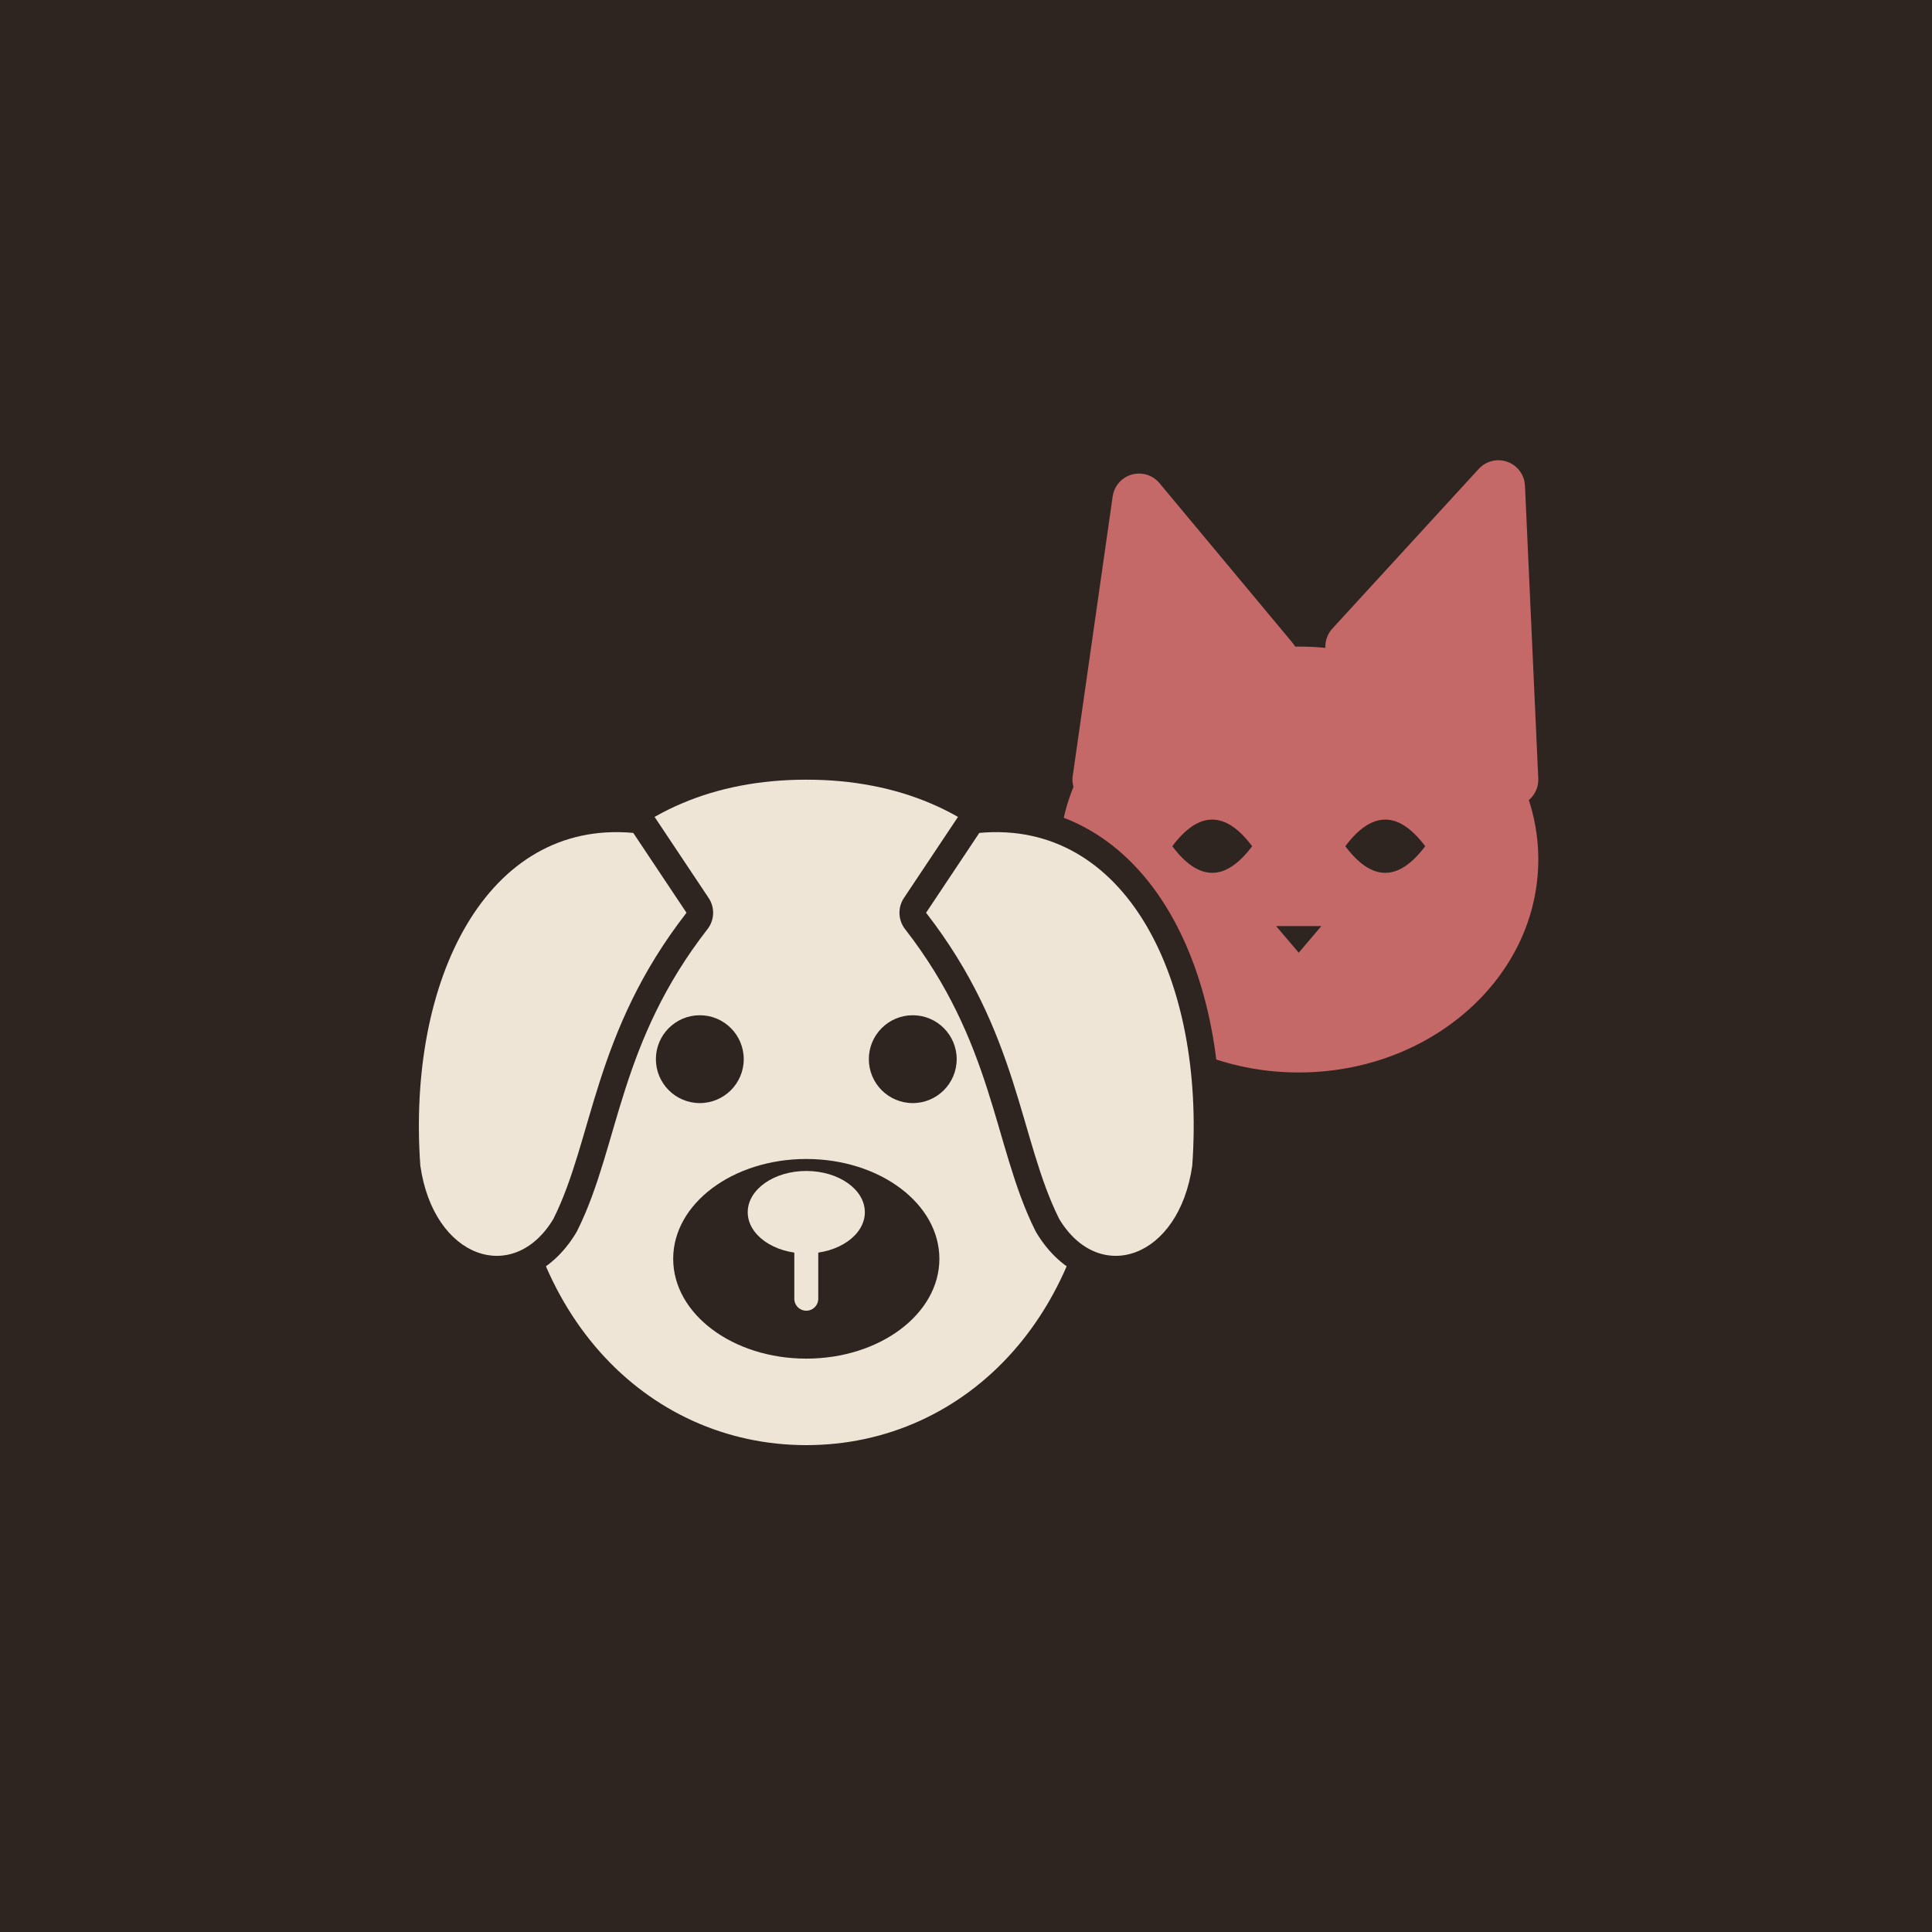
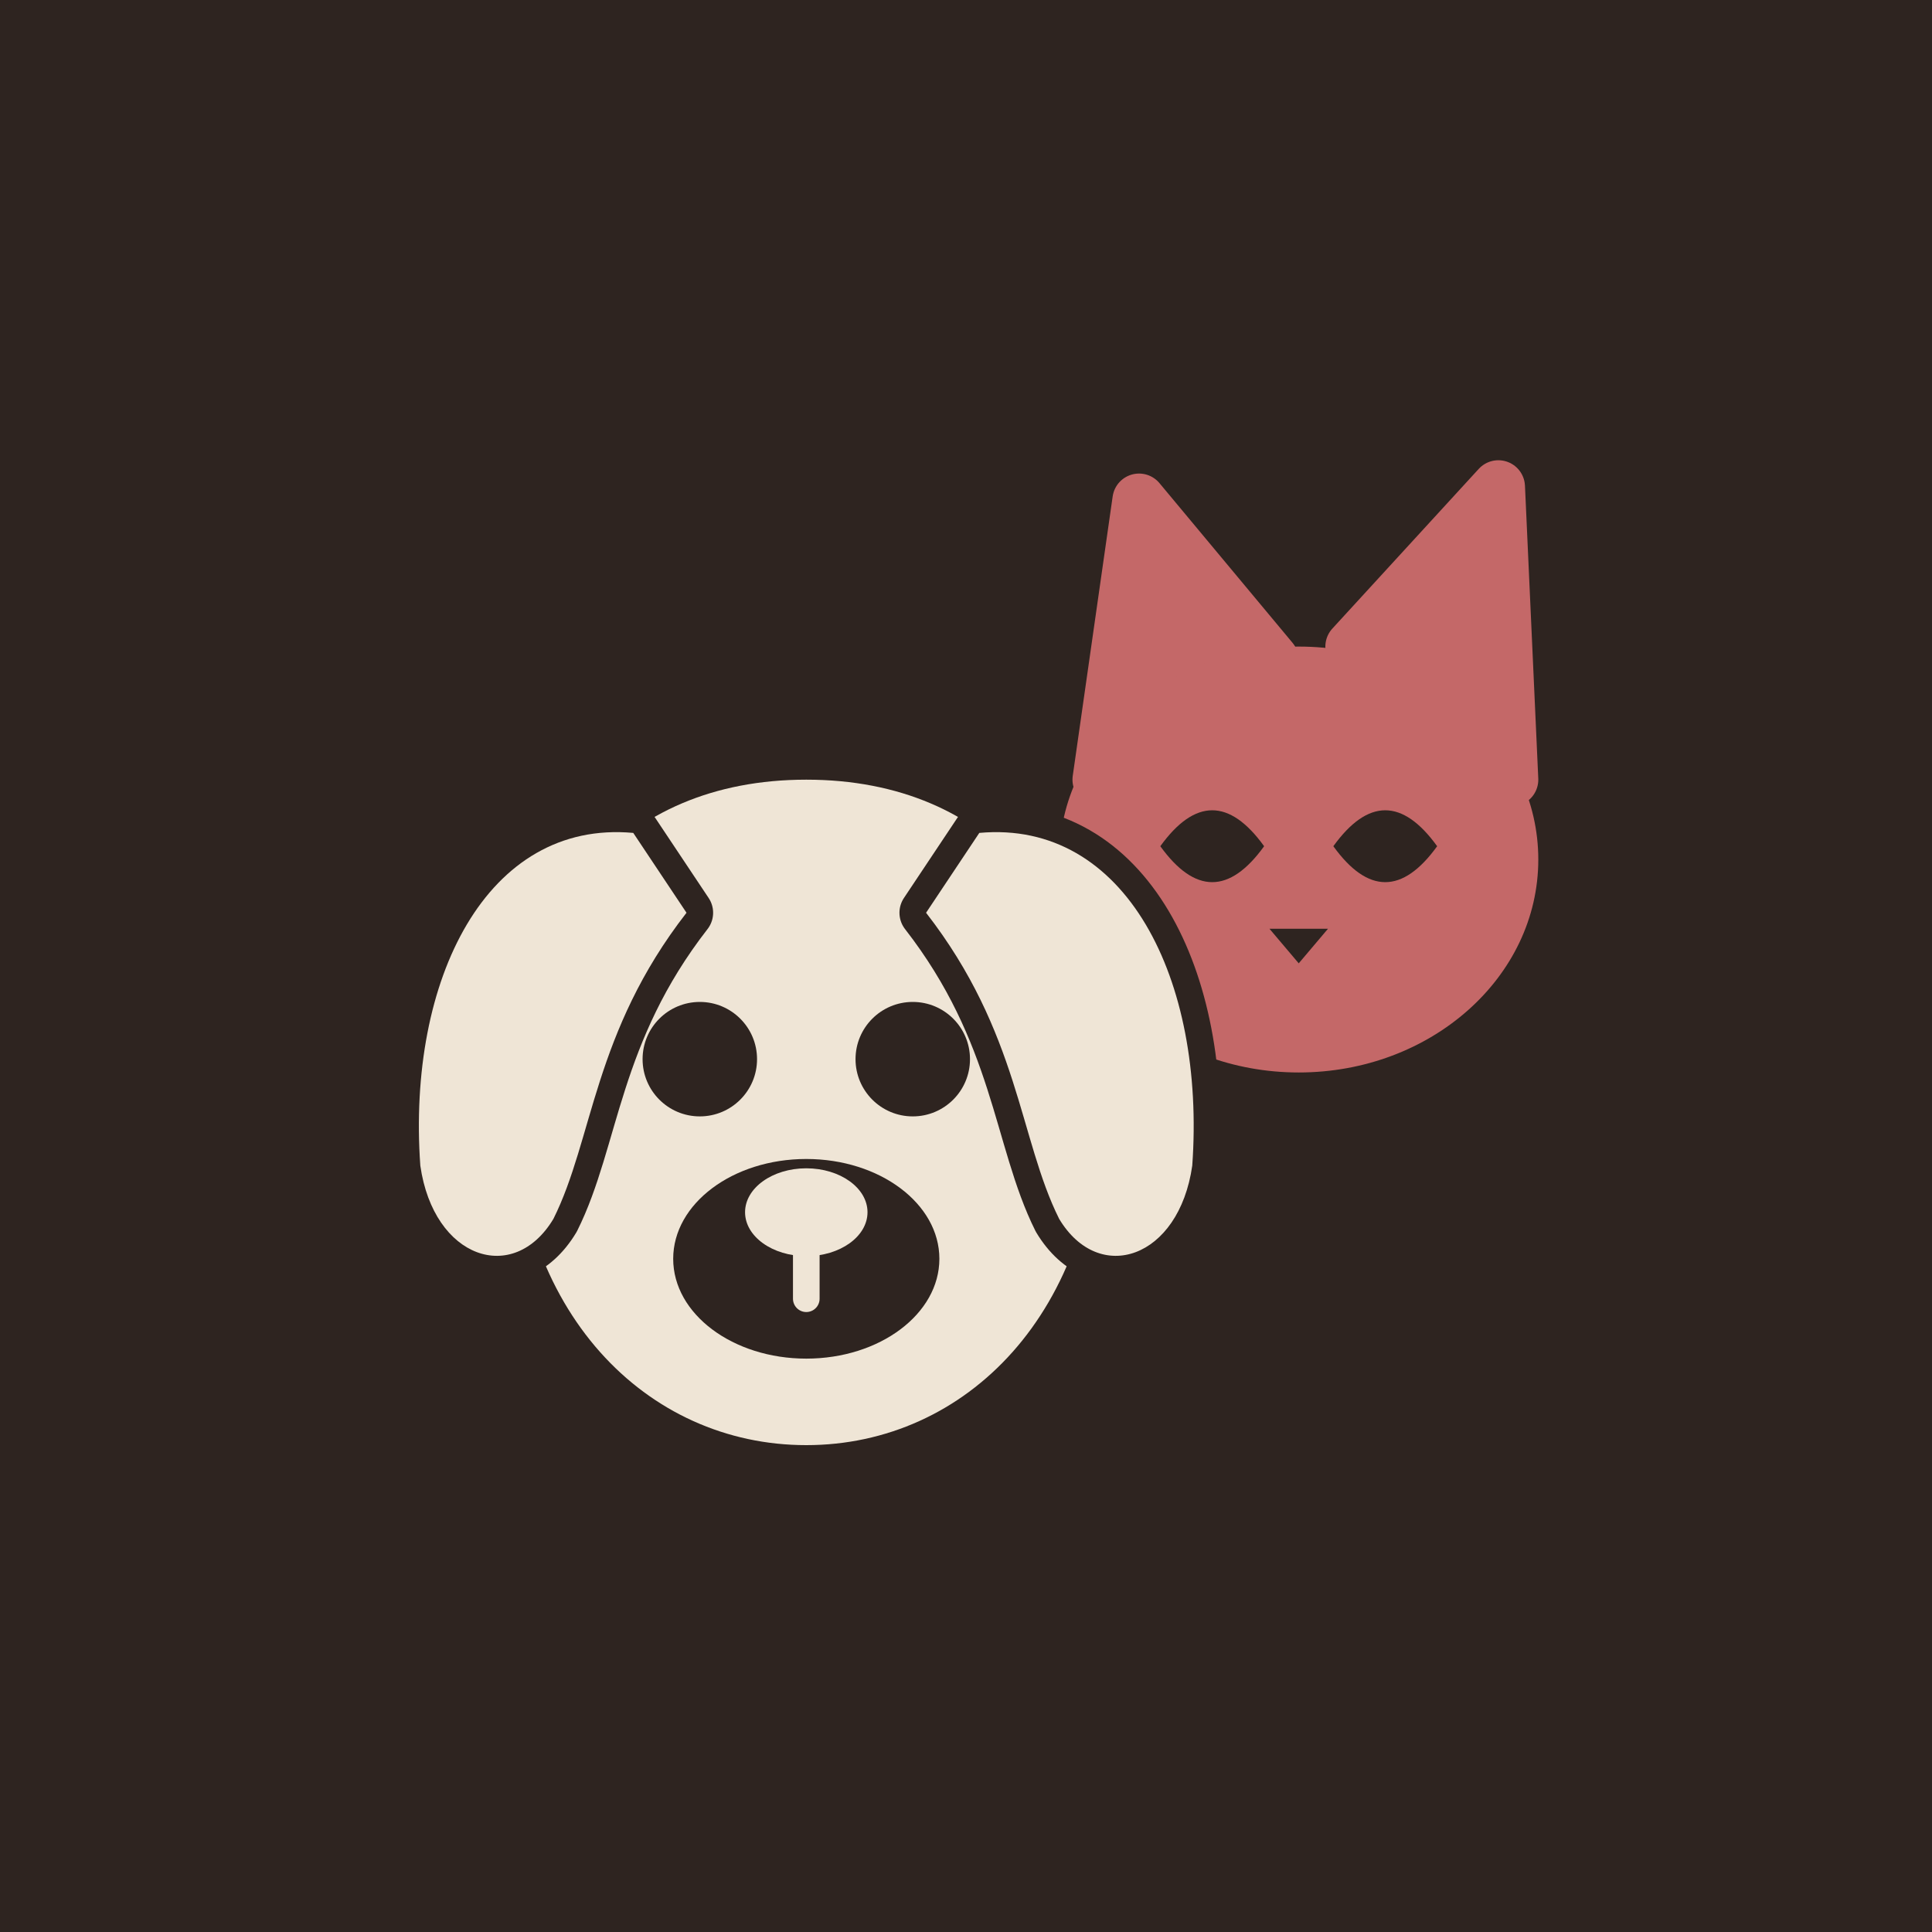
<svg xmlns="http://www.w3.org/2000/svg" viewBox="5 5 90 90" role="img" aria-label="Prime Origins">
-   <defs>
-     <mask id="pof-cat" maskUnits="userSpaceOnUse" x="0" y="0" width="100" height="100">
-       <rect width="100" height="100" fill="#fff" />
-       <g fill="#000" stroke="#000" stroke-width="4" stroke-linejoin="round">
-         <path d="M38 36 C52 36 60 46 60 60 C60 76 50 86 38 86 C26 86 16 76 16 60 C16 46 24 36 38 36 Z" />
-         <path d="M25 40 C14 39 8 51 9 65 C10 72 16 74 19 69 C22 63 22 55 29 46 Z" />
-         <path d="M51 40 C62 39 68 51 67 65 C66 72 60 74 57 69 C54 63 54 55 47 46 Z" />
-       </g>
-       <path d="M65.5 41 Q68.5 37 71.5 41 Q68.5 45 65.5 41 Z M78.5 41 Q81.5 37 84.5 41 Q81.5 45 78.5 41 Z M73.3 47 h3.4 l-1.7 2 z" fill="#000" />
-     </mask>
-     <mask id="pof-dog" maskUnits="userSpaceOnUse" x="0" y="0" width="100" height="100">
-       <rect width="100" height="100" fill="#fff" />
-       <g fill="#000" stroke="#000" stroke-width="4" stroke-linejoin="round">
-         <path d="M25 40 C14 39 8 51 9 65 C10 72 16 74 19 69 C22 63 22 55 29 46 Z" />
-         <path d="M51 40 C62 39 68 51 67 65 C66 72 60 74 57 69 C54 63 54 55 47 46 Z" />
-       </g>
-       <circle cx="30" cy="57" r="3.3" fill="#000" />
-       <circle cx="46" cy="57" r="3.3" fill="#000" />
-       <ellipse cx="38" cy="72" rx="10" ry="7.5" fill="#000" />
-     </mask>
-   </defs>
  <rect x="0" y="0" width="100" height="100" fill="#2e2420" />
-   <g transform="translate(50 50) scale(.62) translate(-50 -50)">
-     <g mask="url(#pof-cat)" fill="#c46868">
-       <g stroke="#c46868" stroke-width="4" stroke-linejoin="round">
-         <path d="M60 36 L63 15 L73 27 Z" />
-         <path d="M79 26 L90 14 L91 36 Z" />
-       </g>
-       <ellipse cx="75" cy="42" rx="18" ry="16" />
+   <g transform="translate(50 50) scale(0.62) translate(-50 -50)">
+     <g fill="#c46868" stroke="#c46868" stroke-width="4" stroke-linejoin="round">
+       <path d="M60 36 L63 15 L73 27 Z M79 26 L90 14 L91 36 Z" />
    </g>
-     <path d="M38 36 C52 36 60 46 60 60 C60 76 50 86 38 86 C26 86 16 76 16 60 C16 46 24 36 38 36 Z" fill="#efe5d6" mask="url(#pof-dog)" />
-     <path d="M25 40 C14 39 8 51 9 65 C10 72 16 74 19 69 C22 63 22 55 29 46 Z" fill="#efe5d6" />
-     <path d="M51 40 C62 39 68 51 67 65 C66 72 60 74 57 69 C54 63 54 55 47 46 Z" fill="#efe5d6" />
-     <ellipse cx="38" cy="68.5" rx="4.4" ry="3.1" fill="#efe5d6" />
-     <path d="M38 71.5 V75" stroke="#efe5d6" stroke-width="1.8" stroke-linecap="round" />
+     <ellipse cx="75" cy="42" rx="18" ry="16" fill="#c46868" />
+     <path d="M64.6 41 Q68.5 35.6 72.4 41 Q68.5 46.4 64.6 41 Z M77.6 41 Q81.5 35.6 85.4 41 Q81.5 46.4 77.6 41 Z M72.8 47.2 h4.4 l-2.2 2.6 z" fill="#2e2420" />
+     <g fill="#efe5d6" stroke="#2e2420" stroke-width="4" paint-order="stroke" stroke-linejoin="round">
+       <path d="M38 36 C52 36 60 46 60 60 C60 76 50 86 38 86 C26 86 16 76 16 60 C16 46 24 36 38 36 Z" />
+       <path d="M25 40 C14 39 8 51 9 65 C10 72 16 74 19 69 C22 63 22 55 29 46 Z" />
+       <path d="M51 40 C62 39 68 51 67 65 C66 72 60 74 57 69 C54 63 54 55 47 46 Z" />
+     </g>
+     <circle cx="30" cy="57" r="4.3" fill="#2e2420" />
+     <circle cx="46" cy="57" r="4.3" fill="#2e2420" />
+     <ellipse cx="38" cy="72" rx="10" ry="7.5" fill="#2e2420" />
+     <ellipse cx="38" cy="68.5" rx="4.6" ry="3.3" fill="#efe5d6" />
+     <path d="M38 71.5 V75" stroke="#efe5d6" stroke-width="2" stroke-linecap="round" />
  </g>
</svg>
